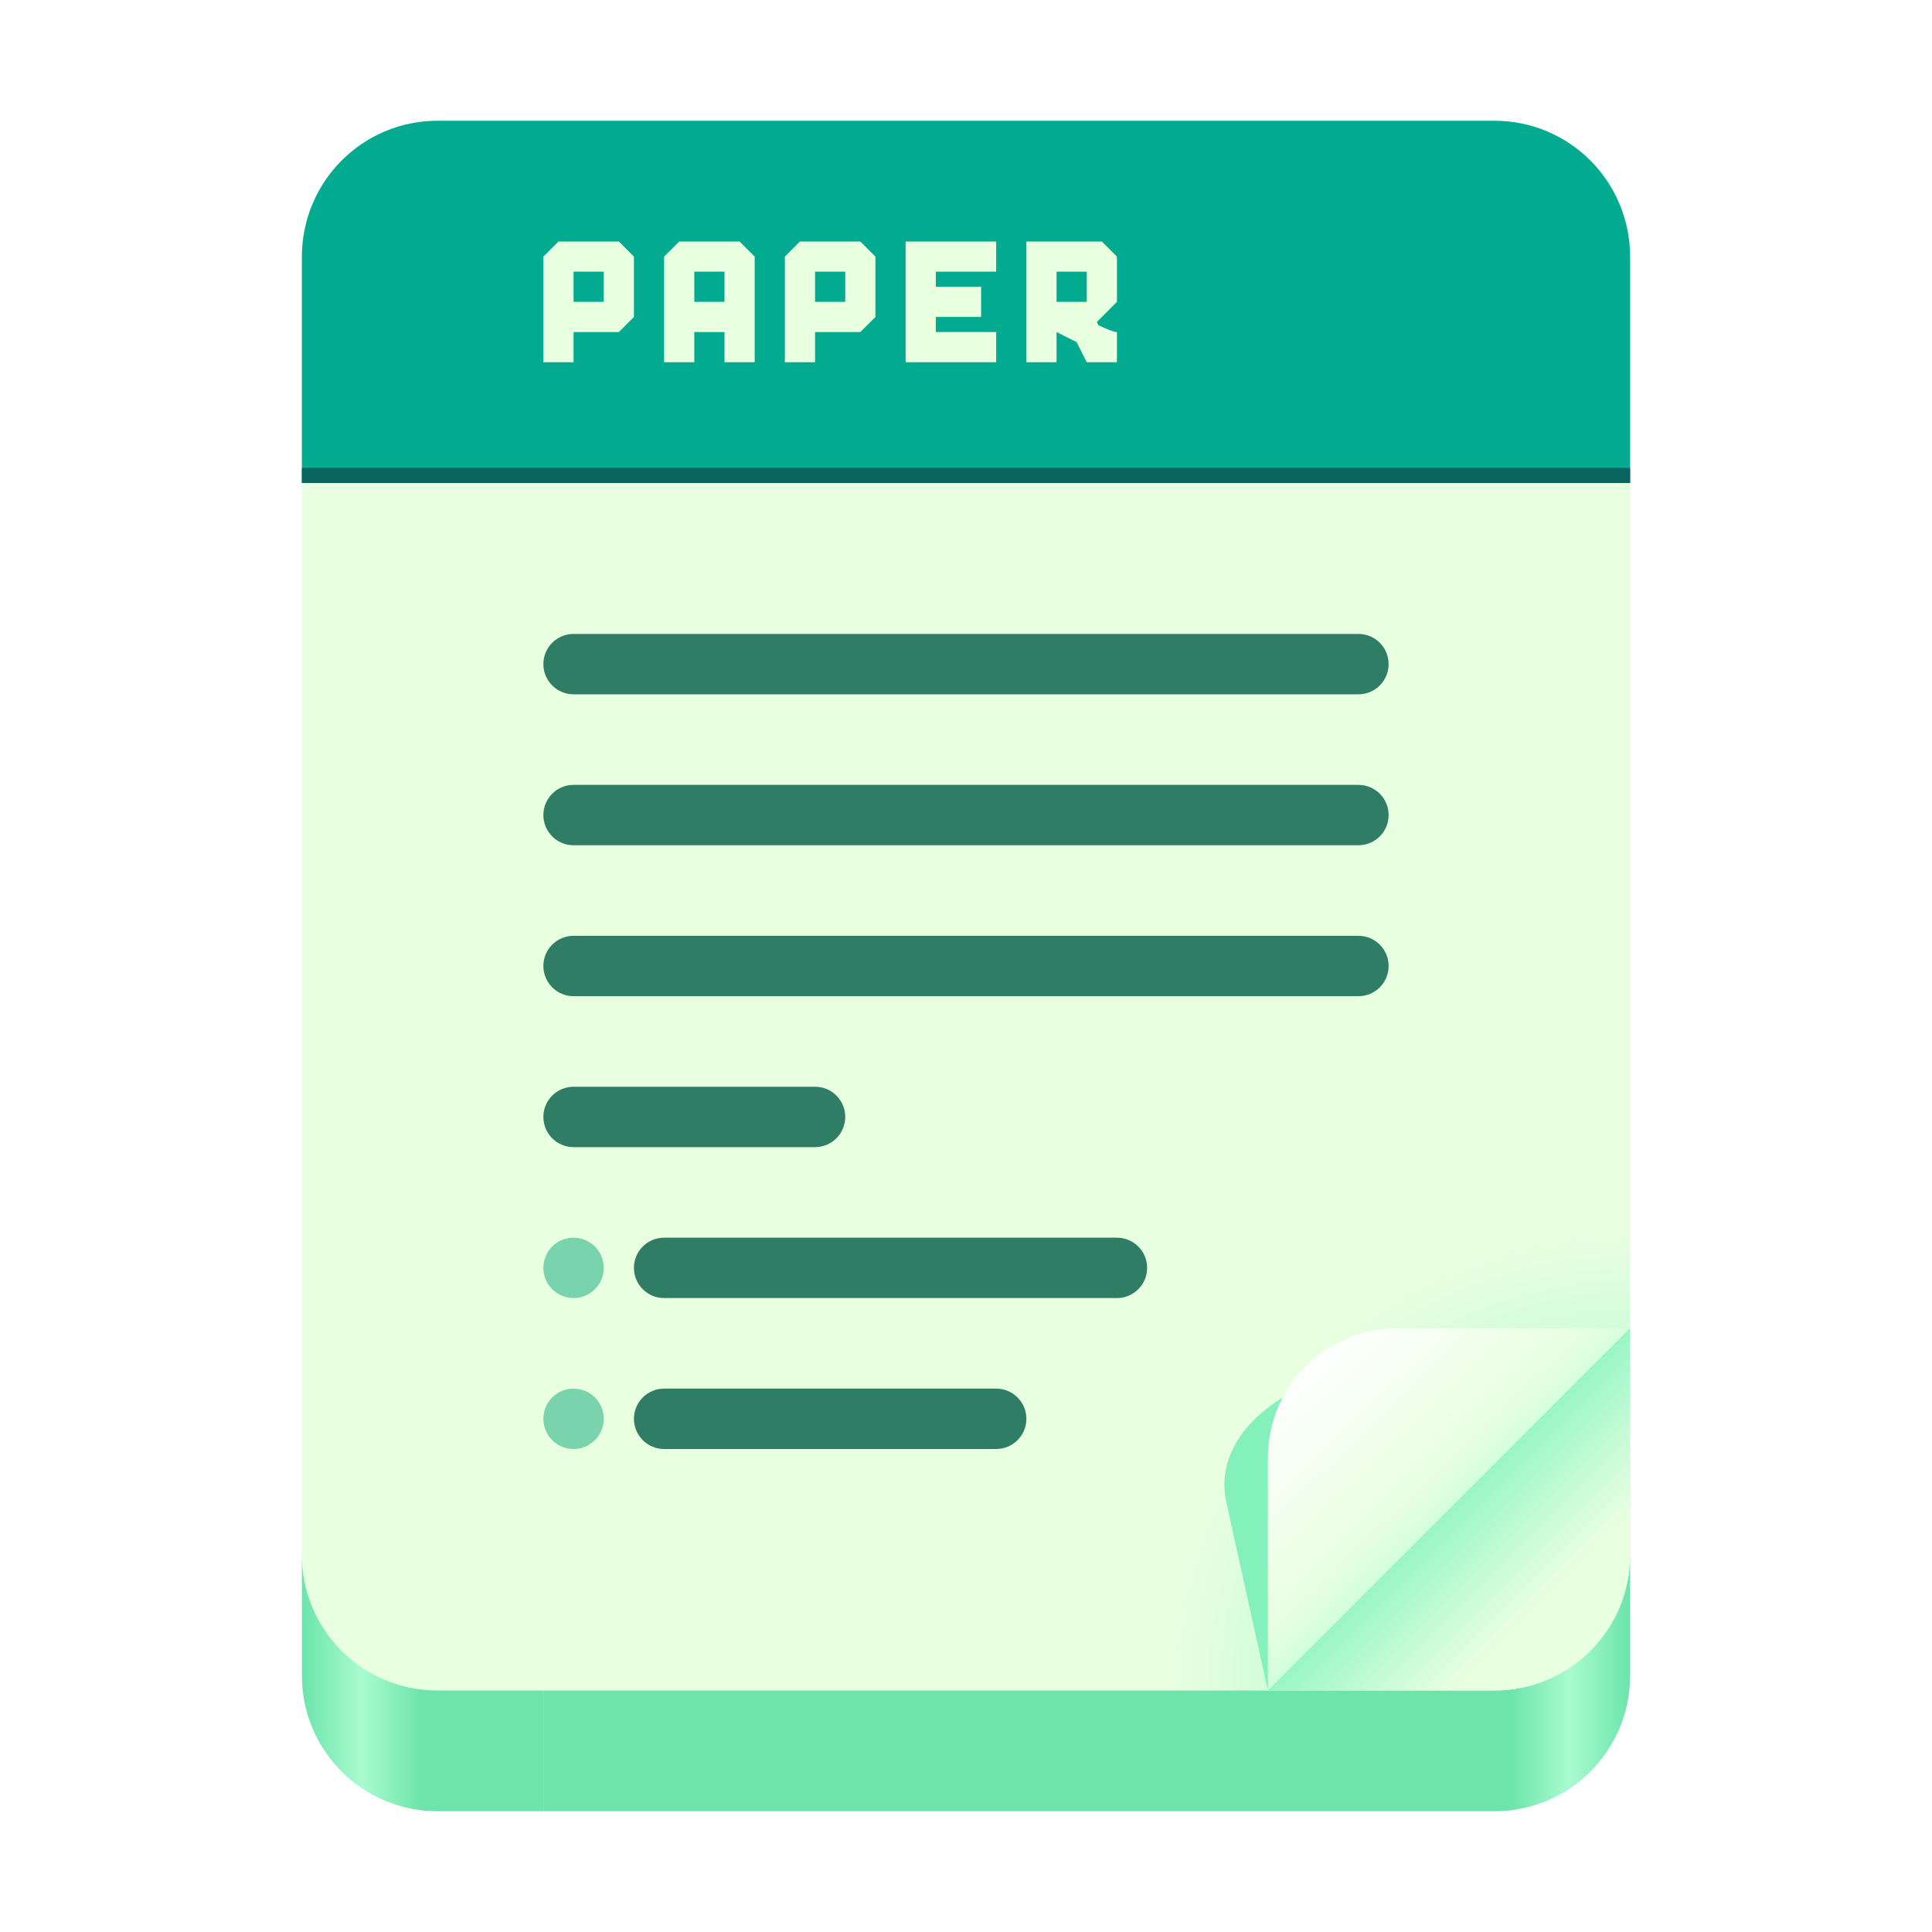
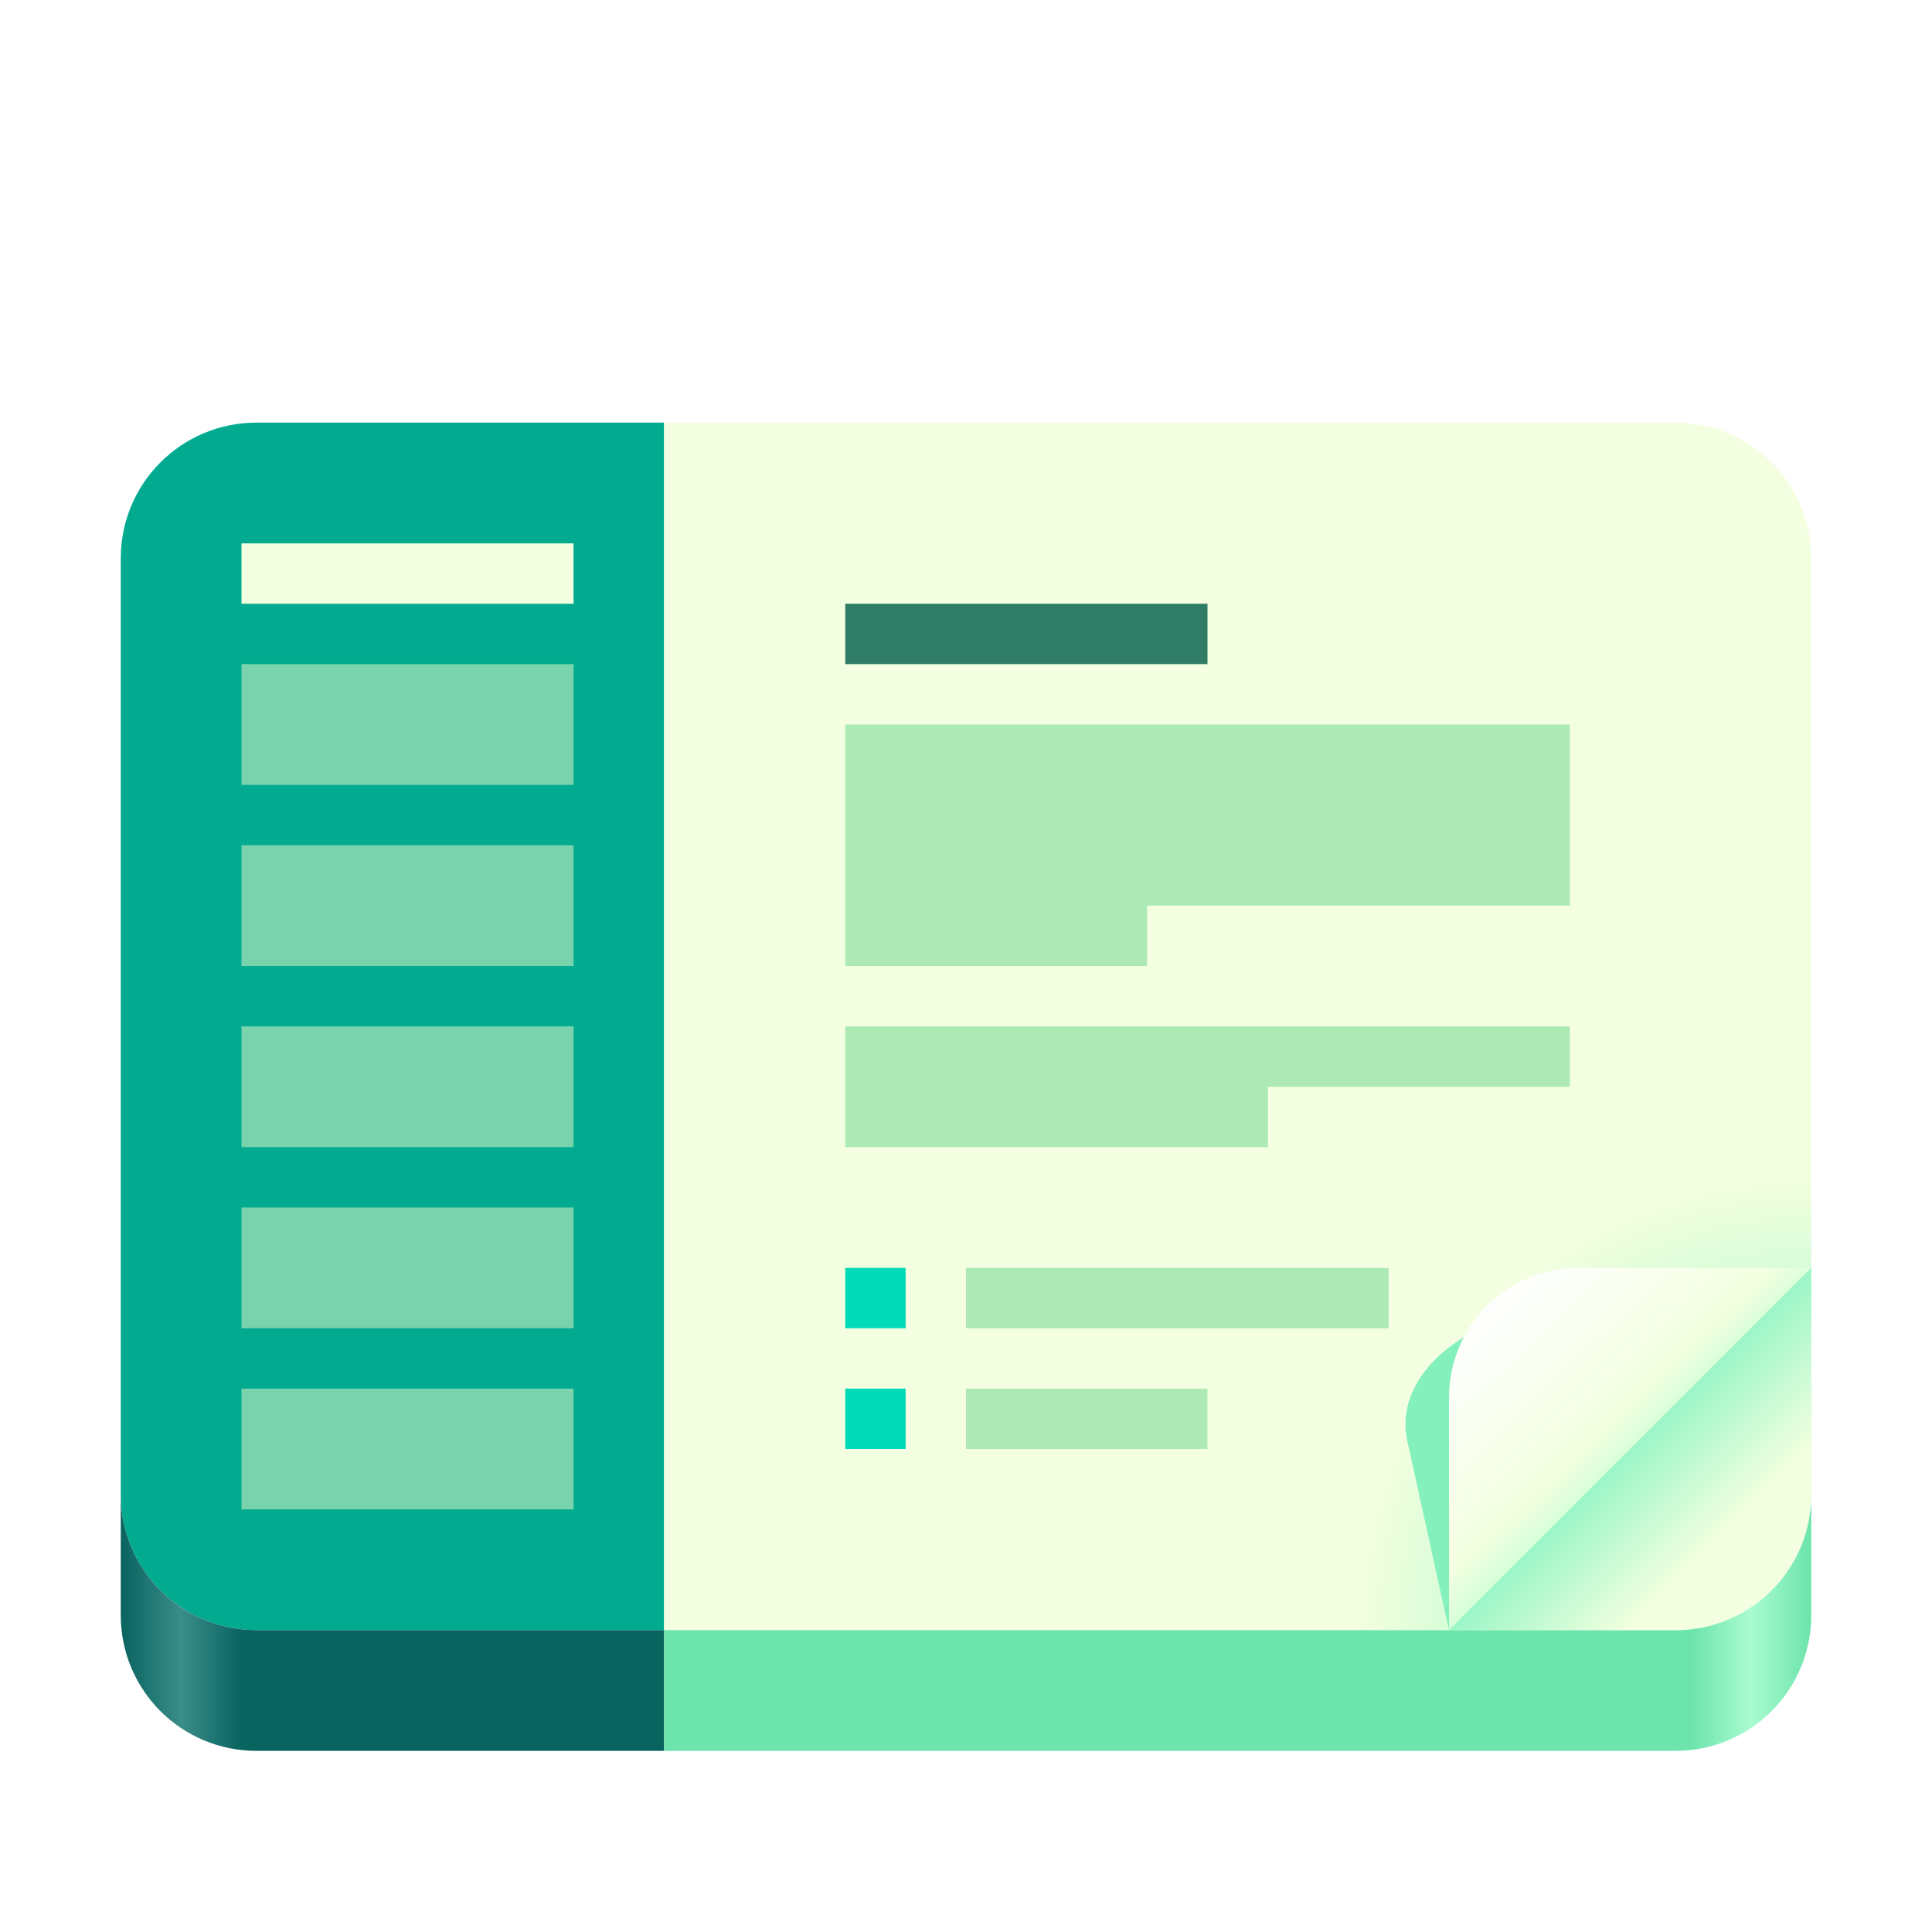
- <svg xmlns="http://www.w3.org/2000/svg" xmlns:xlink="http://www.w3.org/1999/xlink" height="128px" viewBox="0 0 128 128" width="128px">
-   <linearGradient id="a" gradientUnits="userSpaceOnUse">
-     <stop offset="0" stop-color="#7ff3bf" />
-     <stop offset="1" stop-color="#e8ffe0" />
+ <svg xmlns="http://www.w3.org/2000/svg" height="128px" viewBox="0 0 128 128" width="128px">
+   <radialGradient id="a" cx="67.318" cy="115.237" gradientTransform="matrix(0.00000014 -0.83695 0.836951 0.00000016 23.5524 164.3416)" gradientUnits="userSpaceOnUse" r="36">
+     <stop offset="0" stop-color="#6ff3b8" />
+     <stop offset="1" stop-color="#f3ffe0" />
+   </radialGradient>
+   <linearGradient id="b" gradientUnits="userSpaceOnUse" x1="16" x2="8" y1="110" y2="110">
+     <stop offset="0" stop-color="#09635f" />
+     <stop offset="0.5" stop-color="#3a8d89" />
+     <stop offset="1" stop-color="#09635f" />
  </linearGradient>
-   <radialGradient id="b" cx="62.538" cy="115.237" gradientTransform="matrix(0.00000014 -0.83695 0.836951 0.00000016 11.55241 164.3416)" r="36" xlink:href="#a" />
-   <linearGradient id="c" gradientUnits="userSpaceOnUse">
+   <linearGradient id="c" gradientUnits="userSpaceOnUse" x1="112" x2="120" y1="108" y2="108">
    <stop offset="0" stop-color="#6ce4ab" />
    <stop offset="0.5" stop-color="#a9fbd0" />
    <stop offset="1" stop-color="#6ce4ab" />
  </linearGradient>
-   <linearGradient id="d" x1="28" x2="20" xlink:href="#c" y1="114" y2="114" />
-   <linearGradient id="e" x1="100" x2="108" xlink:href="#c" y1="112" y2="112" />
-   <linearGradient id="f" gradientUnits="userSpaceOnUse" x1="98" x2="86.494" y1="102" y2="90">
+   <linearGradient id="d" gradientUnits="userSpaceOnUse" x1="110" x2="98.494" y1="98" y2="86">
    <stop offset="0" stop-color="#bbffd4" />
-     <stop offset="0.311" stop-color="#e8ffe0" />
+     <stop offset="0.311" stop-color="#f3ffe0" />
    <stop offset="1" stop-color="#ffffff" />
  </linearGradient>
-   <linearGradient id="g" gradientTransform="matrix(-5.666667 0 0 -5.666667 705.1999 1618.667)" x1="107.859" x2="106.447" xlink:href="#a" y1="268.353" y2="266.941" />
-   <path d="m 29 8 c -4.984 0 -9 4.016 -9 9 v 86 c 0 4.984 4.016 9 9 9 h 70 c 4.984 0 9 -4.016 9 -9 v -86 c 0 -4.984 -4.016 -9 -9 -9 z m 0 0" fill="url(#b)" />
-   <path d="m 20 103 v 8 c 0 4.984 4.016 9 9 9 h 7 v -8 h -7 c -4.984 0 -9 -4.016 -9 -9 z m 0 0" fill="url(#d)" />
-   <path d="m 108 103 c 0 4.984 -4.016 9 -9 9 h -63 v 8 h 63 c 4.984 0 9 -4.016 9 -9 z m 0 0" fill="url(#e)" />
-   <path d="m 84 112 l 24 -24 l -18.16 2.875 c -5.5 0.871 -9.48 4.613 -8.602 8.598 z m 0 0" fill="#84f1bd" />
-   <path d="m 84 112 l 24 -24 h -15.398 c -4.766 0 -8.602 3.836 -8.602 8.602 z m 0 0" fill="url(#f)" />
-   <path d="m 108 88 l -24 24 h 15 c 4.984 0 9 -4.016 9 -9 z m 0 0" fill="url(#g)" />
-   <g fill="#307d66">
-     <path d="m 38 52 h 52 c 1.105 0 2 0.895 2 2 s -0.895 2 -2 2 h -52 c -1.105 0 -2 -0.895 -2 -2 s 0.895 -2 2 -2 z m 0 0" />
-     <path d="m 38 62 h 52 c 1.105 0 2 0.895 2 2 s -0.895 2 -2 2 h -52 c -1.105 0 -2 -0.895 -2 -2 s 0.895 -2 2 -2 z m 0 0" />
-     <path d="m 38 72 h 16 c 1.105 0 2 0.895 2 2 s -0.895 2 -2 2 h -16 c -1.105 0 -2 -0.895 -2 -2 s 0.895 -2 2 -2 z m 0 0" />
+   <linearGradient id="e" gradientTransform="matrix(-5.666667 0 0 -5.666667 717.1999 1614.667)" gradientUnits="userSpaceOnUse" x1="107.859" x2="106.447" y1="268.353" y2="266.941">
+     <stop offset="0" stop-color="#7ff3bf" />
+     <stop offset="1" stop-color="#f3ffe0" />
+   </linearGradient>
+   <path d="m 17 28 c -4.984 0 -9 4.016 -9 9 v 62 c 0 4.984 4.016 9 9 9 h 27 v -80 z m 0 0" fill="#02ab90" />
+   <path d="m 44 28 v 80 h 67 c 4.984 0 9 -4.016 9 -9 v -62 c 0 -4.984 -4.016 -9 -9 -9 z m 0 0" fill="url(#a)" />
+   <path d="m 8 99 v 8 c 0 4.984 4.016 9 9 9 h 27 v -8 h -27 c -4.984 0 -9 -4.016 -9 -9 z m 0 0" fill="url(#b)" />
+   <path d="m 120 99 c 0 4.984 -4.016 9 -9 9 h -67 v 8 h 67 c 4.984 0 9 -4.016 9 -9 z m 0 0" fill="url(#c)" />
+   <path d="m 96 108 l 24 -24 l -18.16 2.875 c -5.5 0.871 -9.48 4.613 -8.602 8.598 z m 0 0" fill="#84f1bd" />
+   <path d="m 96 108 l 24 -24 h -15.398 c -4.766 0 -8.602 3.836 -8.602 8.602 z m 0 0" fill="url(#d)" />
+   <path d="m 120 84 l -24 24 h 15 c 4.984 0 9 -4.016 9 -9 z m 0 0" fill="url(#e)" />
+   <path d="m 56 92 h 4 v 4 h -4 z m 0 0" fill="#00dab8" />
+   <path d="m 56 48 v 16 h 20 v -4 h 28 v -12 z m 0 0" fill="#ade9b5" />
+   <path d="m 16 36 h 22 v 4 h -22 z m 0 0" fill="#f3ffe0" />
+   <g fill="#79d3ad">
+     <path d="m 16 44 h 22 v 8 h -22 z m 0 0" />
+     <path d="m 16 56 h 22 v 8 h -22 z m 0 0" />
+     <path d="m 16 68 h 22 v 8 h -22 z m 0 0" />
+     <path d="m 16 80 h 22 v 8 h -22 z m 0 0" />
+     <path d="m 16 92 h 22 v 8 h -22 z m 0 0" />
  </g>
-   <path d="m 38 82 c 1.105 0 2 0.895 2 2 s -0.895 2 -2 2 s -2 -0.895 -2 -2 s 0.895 -2 2 -2 z m 0 0" fill="#79d3ad" />
-   <path d="m 44 82 h 30 c 1.105 0 2 0.895 2 2 s -0.895 2 -2 2 h -30 c -1.105 0 -2 -0.895 -2 -2 s 0.895 -2 2 -2 z m 0 0" fill="#307d66" />
-   <path d="m 38 92 c 1.105 0 2 0.895 2 2 s -0.895 2 -2 2 s -2 -0.895 -2 -2 s 0.895 -2 2 -2 z m 0 0" fill="#79d3ad" />
-   <path d="m 44 92 h 22 c 1.105 0 2 0.895 2 2 s -0.895 2 -2 2 h -22 c -1.105 0 -2 -0.895 -2 -2 s 0.895 -2 2 -2 z m 0 0" fill="#307d66" />
-   <path d="m 29 8 c -4.984 0 -9 4.027 -9 9.031 v 14.969 h 88 v -14.969 c 0 -5.004 -4.016 -9.031 -9 -9.031 z m 0 0" fill="#02ab90" />
-   <path d="m 37 16 l -1 1 v 7 h 2 v -2 h 3 l 1 -1 v -4 l -1 -1 z m 8 0 l -1 1 v 7 h 2 v -2 h 2 v 2 h 2 v -7 l -1 -1 z m 8 0 l -1 1 v 7 h 2 v -2 h 3 l 1 -1 v -4 l -1 -1 z m 7 0 v 8 h 6 v -2 h -4 v -1 h 3 v -2 h -3 v -1 h 4 v -2 z m 8 0 v 8 h 2 v -2 l 1.332 0.668 l 0.668 1.332 h 2 v -2 c -0.207 0 -0.68 -0.191 -1.23 -0.457 l -0.102 -0.211 l 1.332 -1.332 v -3 l -1 -1 z m -30 2 h 2 v 2 h -2 z m 8 0 h 2 v 2 h -2 z m 8 0 h 2 v 2 h -2 z m 16 0 h 2 v 2 h -2 z m 0 0" fill="#e8ffe0" />
-   <path d="m 20 31 h 88 v 1 h -88 z m 0 0" fill="#09635f" />
-   <path d="m 38 42 h 52 c 1.105 0 2 0.895 2 2 s -0.895 2 -2 2 h -52 c -1.105 0 -2 -0.895 -2 -2 s 0.895 -2 2 -2 z m 0 0" fill="#307d66" />
+   <path d="m 56 68 v 8 h 28 v -4 h 20 v -4 z m 0 0" fill="#ade9b5" />
+   <path d="m 64 84 h 28 v 4 h -28 z m 0 0" fill="#ade9b5" />
+   <path d="m 64 92 h 16 v 4 h -16 z m 0 0" fill="#ade9b5" />
+   <path d="m 56 84 h 4 v 4 h -4 z m 0 0" fill="#00dab8" />
+   <path d="m 56 40 h 24 v 4 h -24 z m 0 0" fill="#307d66" />
</svg>
